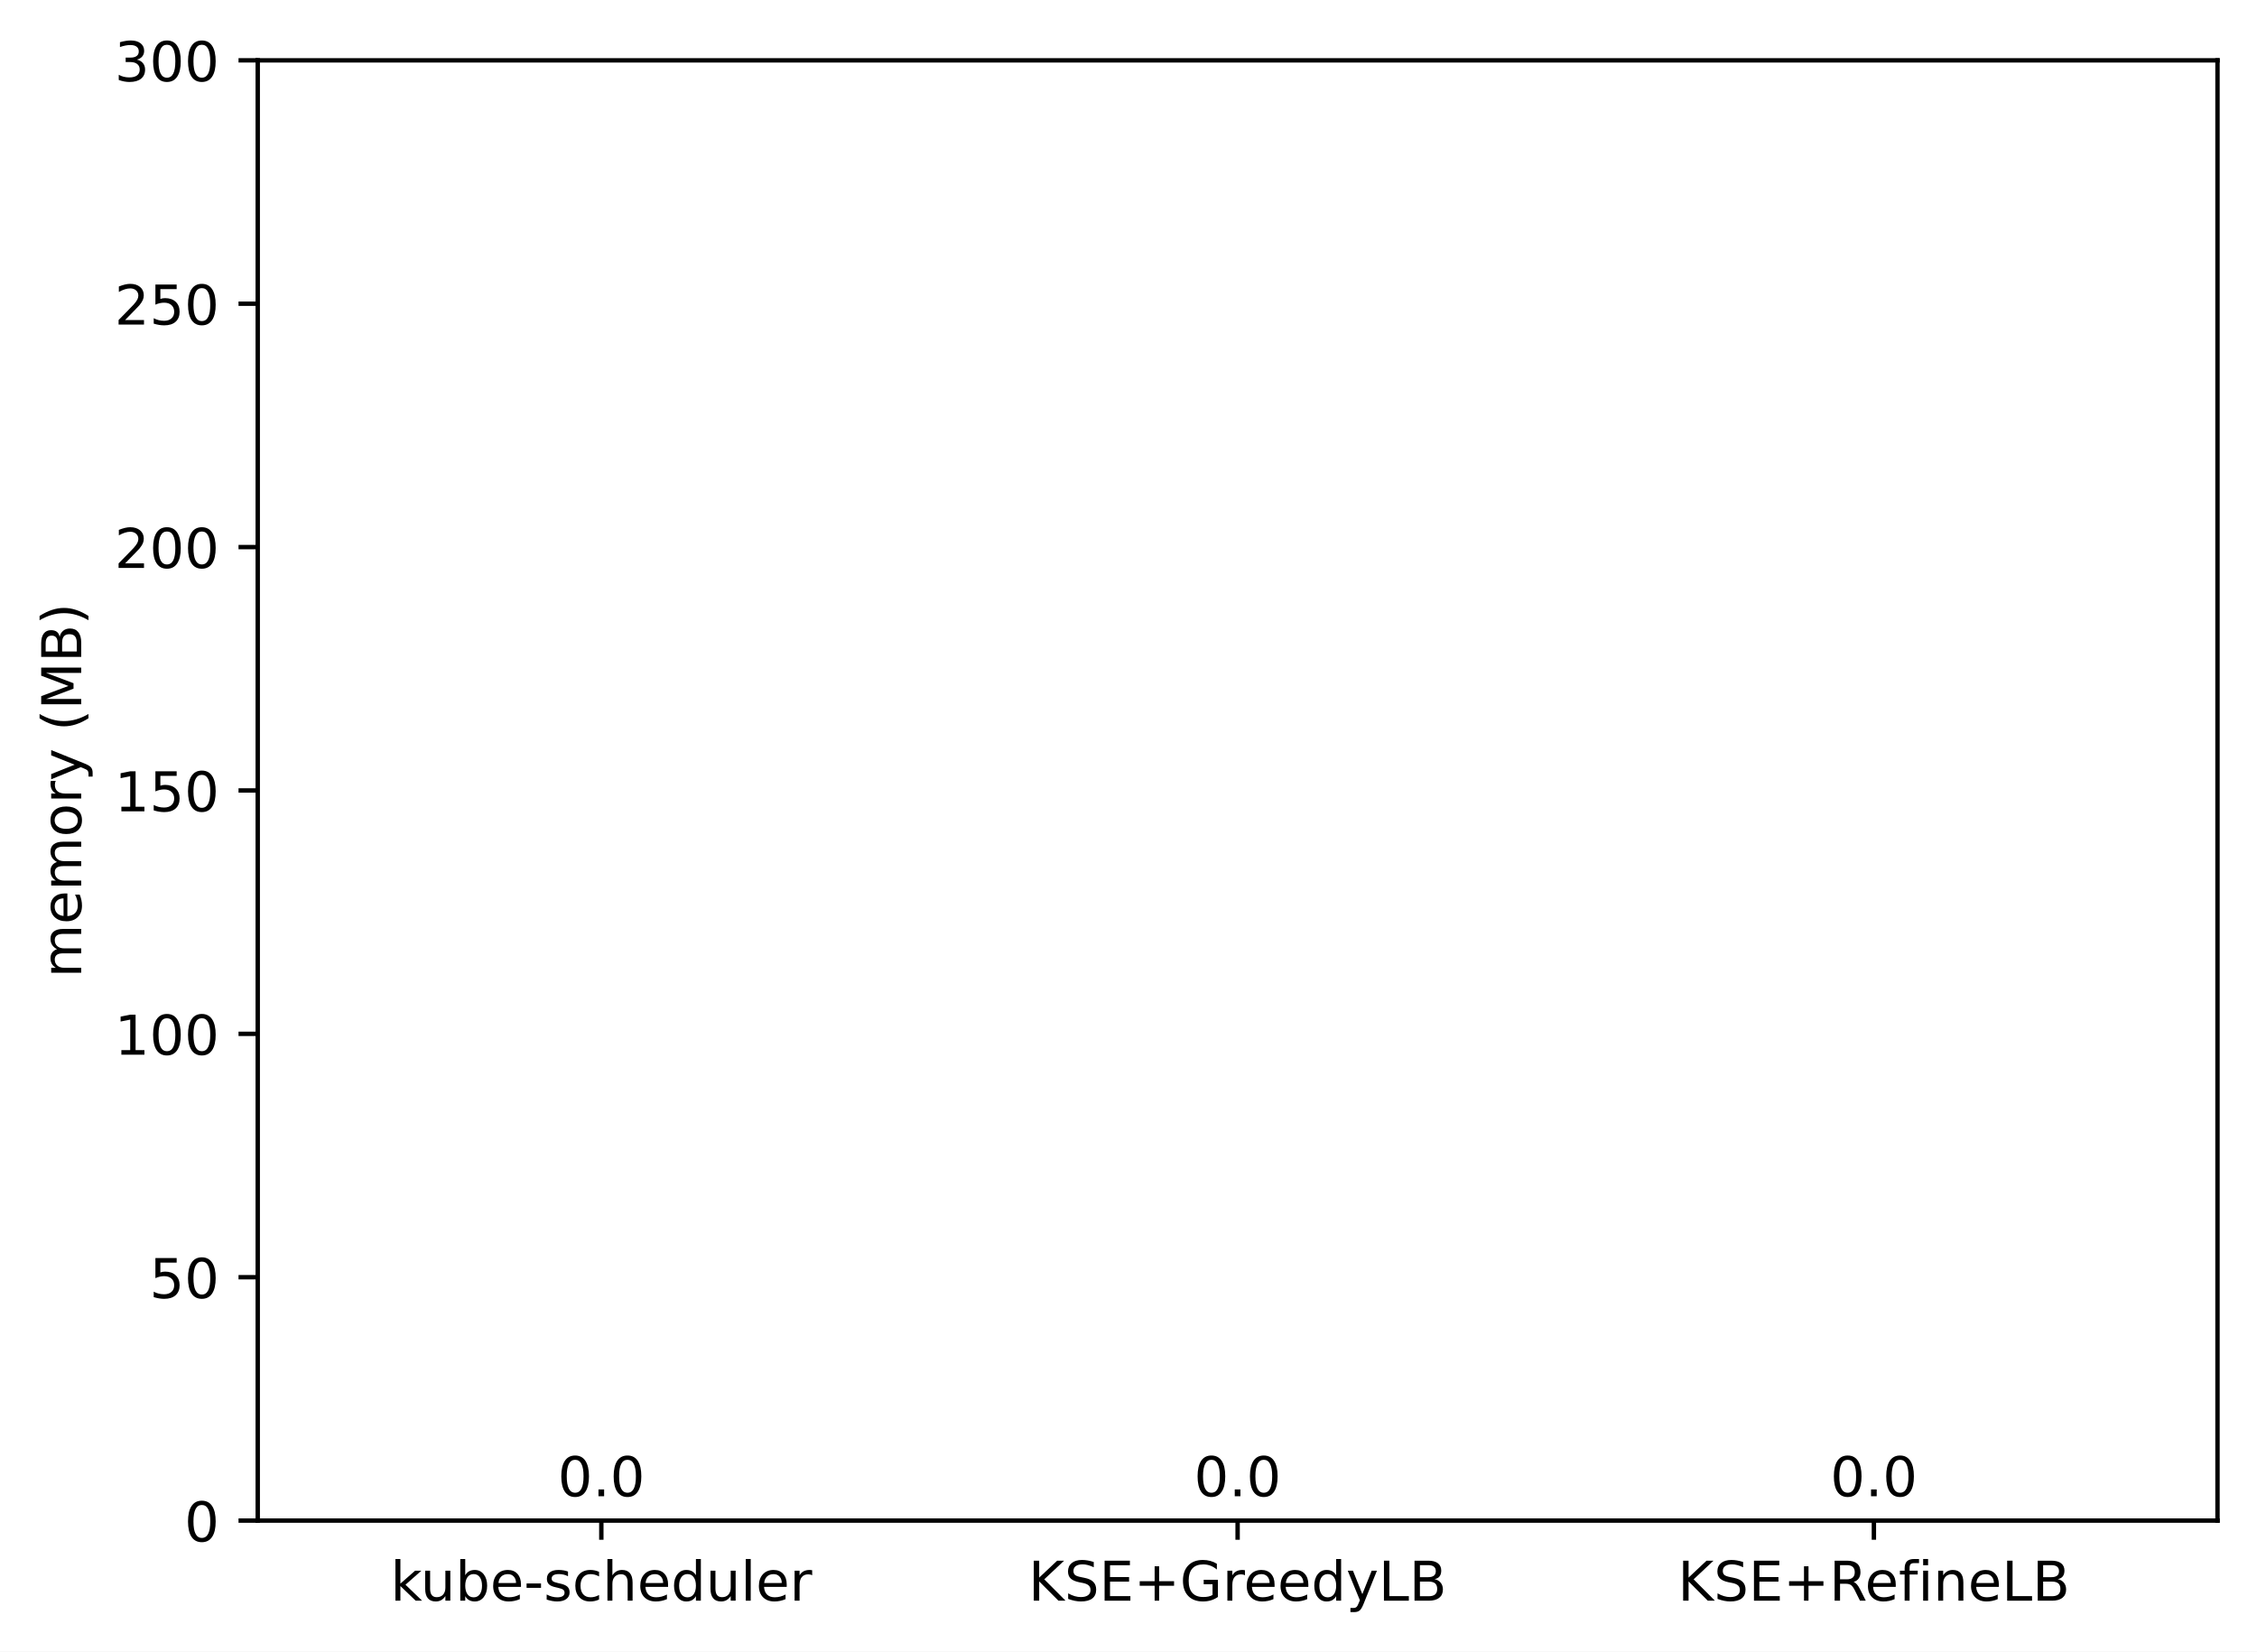
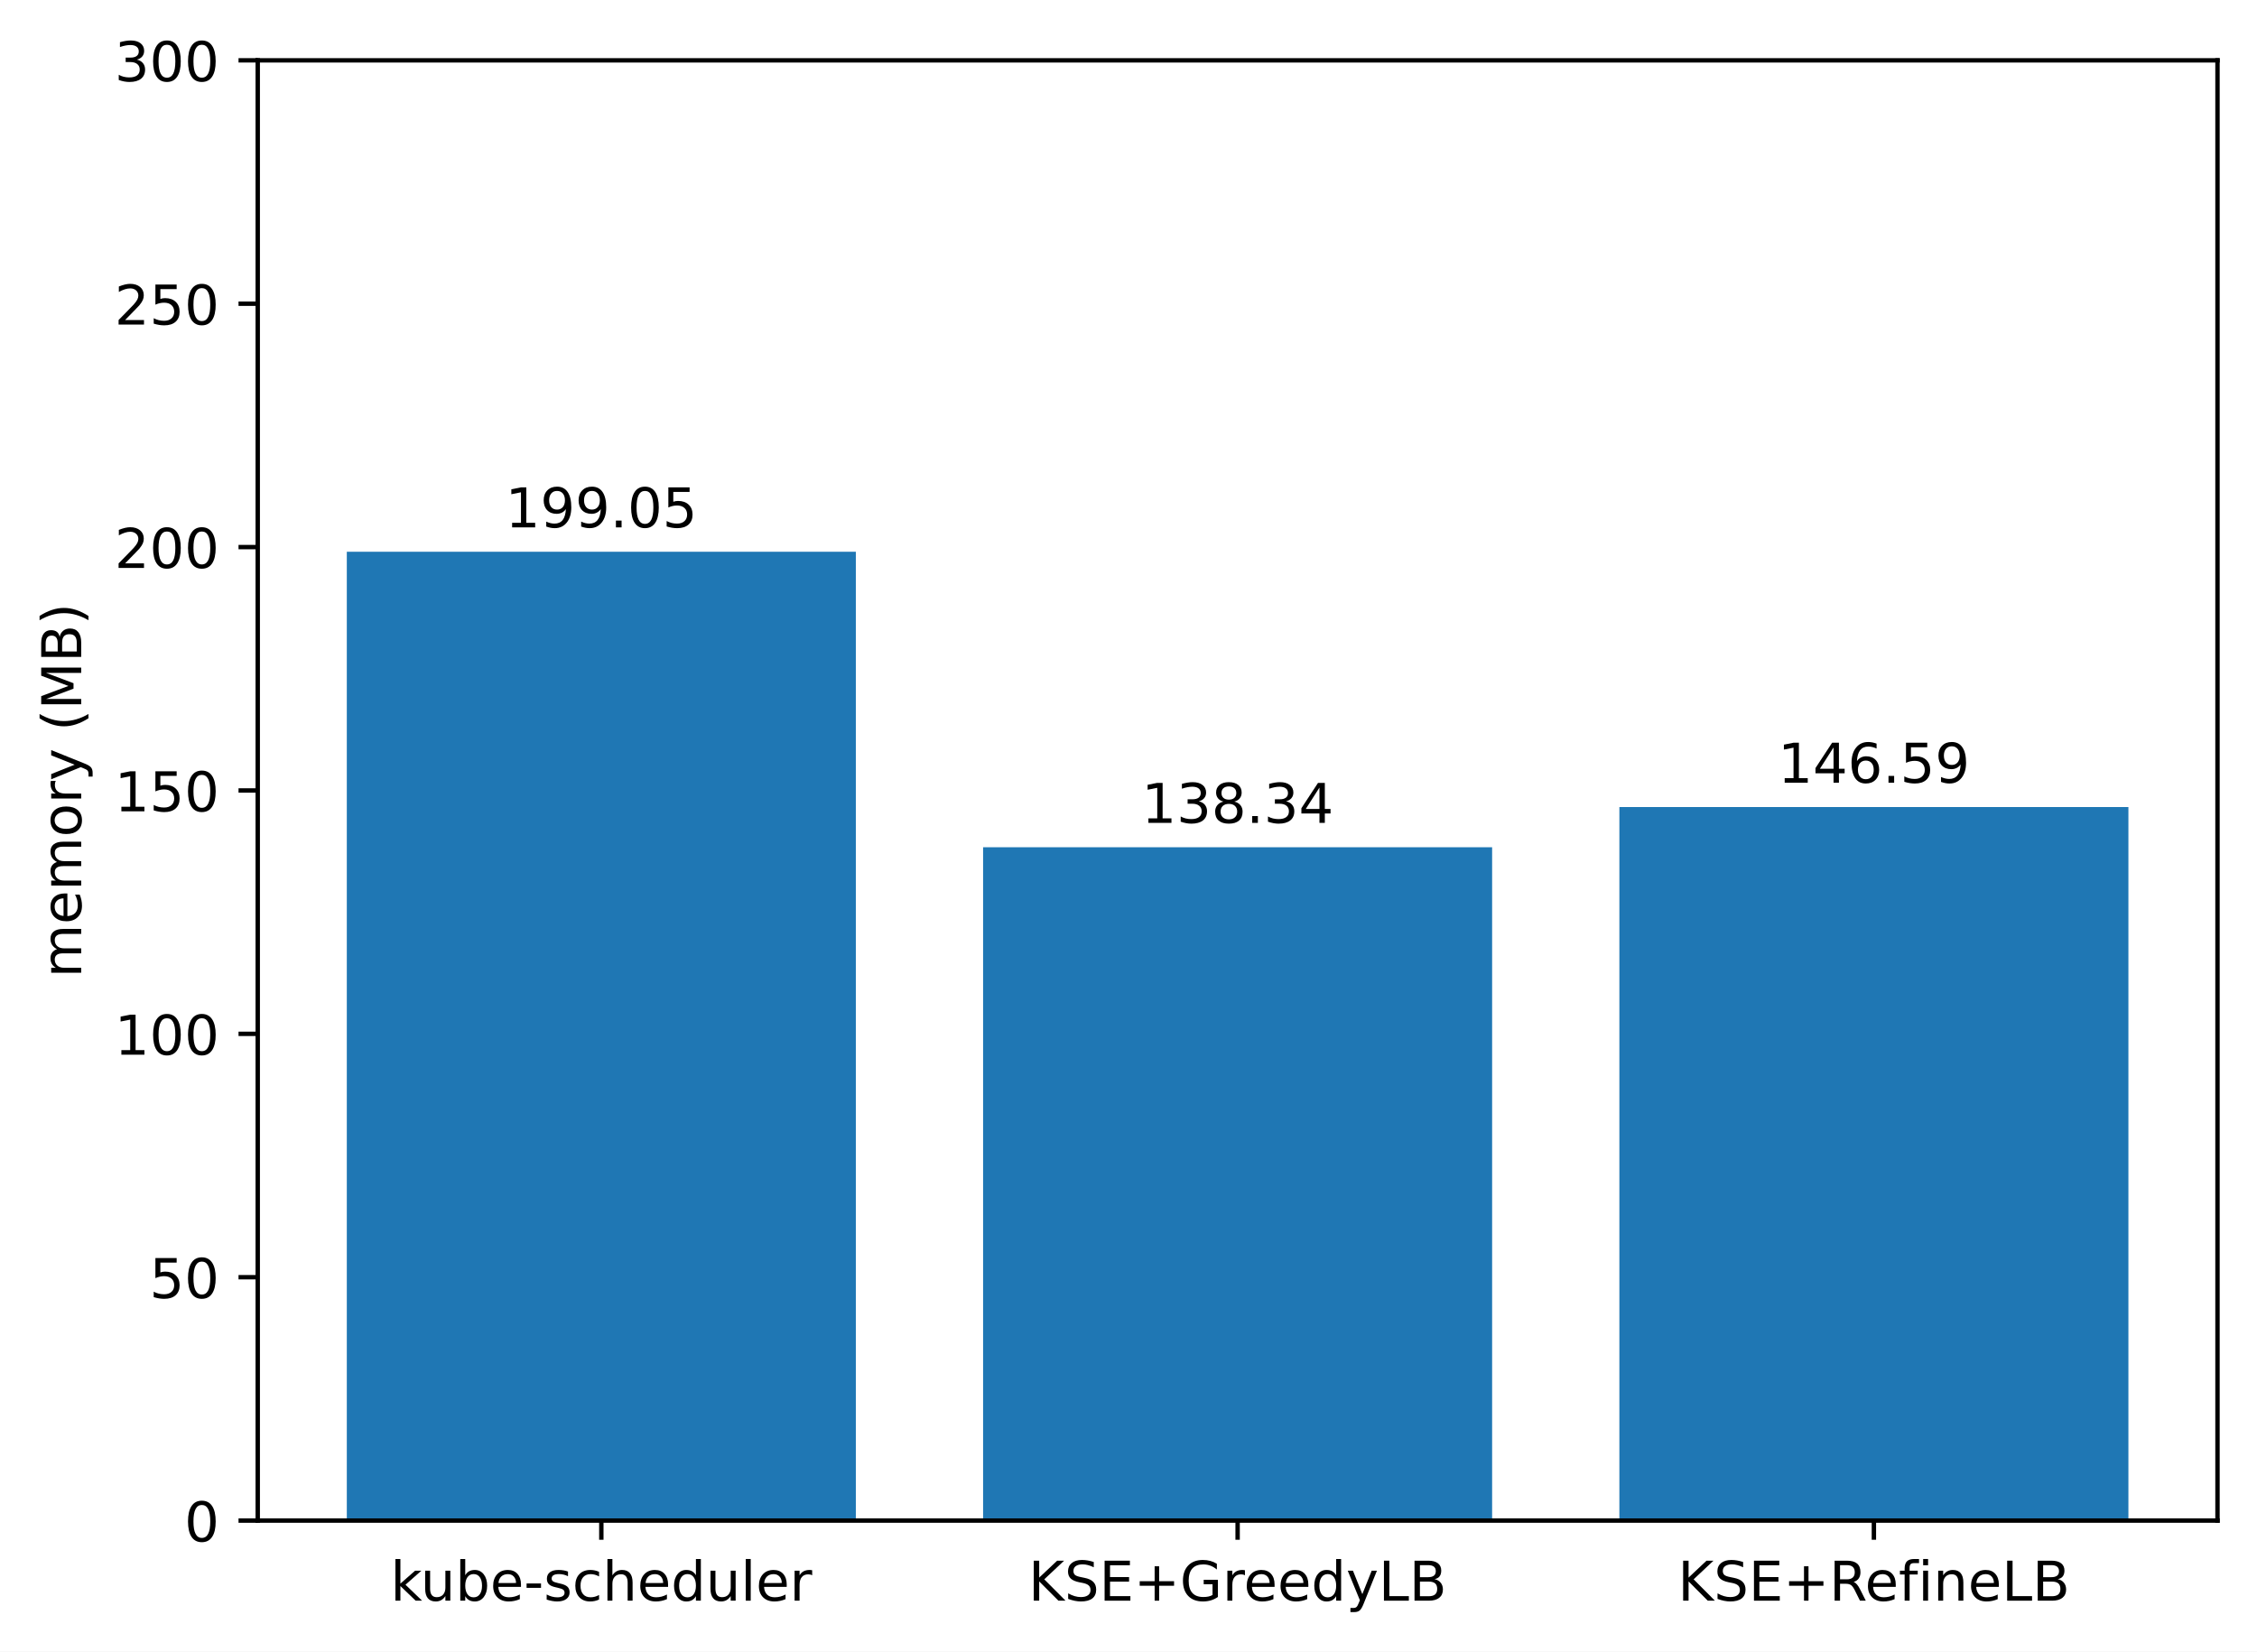
<svg xmlns="http://www.w3.org/2000/svg" xmlns:xlink="http://www.w3.org/1999/xlink" width="411.286pt" height="300.989pt" viewBox="0 0 411.286 300.989" version="1.1">
  <defs>
    <style type="text/css">*{stroke-linejoin: round; stroke-linecap: butt}</style>
  </defs>
  <g id="figure_1">
    <g id="patch_1">
      <path d="M 0 300.989  L 411.286 300.989  L 411.286 0  L 0 0  z " style="fill: #ffffff" />
    </g>
    <g id="axes_1">
      <g id="patch_2">
        <path d="M 46.966 277.111  L 404.086 277.111  L 404.086 10.999  L 46.966 10.999  z " style="fill: #ffffff" />
      </g>
      <g id="patch_3">
-         <path d="M 63.198 277.111  L 155.957 277.111  L 155.957 277.111  L 63.198 277.111  z " clip-path="url(#pcff7bf732d)" style="fill: #1f77b4" />
+         <path d="M 63.198 277.111  L 155.957 277.111  L 155.957 100.546  L 63.198 100.546  z " clip-path="url(#p11af9cc40e)" style="fill: #1f77b4" />
      </g>
      <g id="patch_4">
-         <path d="M 179.146 277.111  L 271.905 277.111  L 271.905 277.111  L 179.146 277.111  z " clip-path="url(#pcff7bf732d)" style="fill: #1f77b4" />
+         <path d="M 179.146 277.111  L 271.905 277.111  L 271.905 154.398  L 179.146 154.398  z " clip-path="url(#p11af9cc40e)" style="fill: #1f77b4" />
      </g>
      <g id="patch_5">
-         <path d="M 295.094 277.111  L 387.853 277.111  L 387.853 277.111  L 295.094 277.111  z " clip-path="url(#pcff7bf732d)" style="fill: #1f77b4" />
+         <path d="M 295.094 277.111  L 387.853 277.111  L 387.853 147.08  L 295.094 147.08  z " clip-path="url(#p11af9cc40e)" style="fill: #1f77b4" />
      </g>
      <g id="matplotlib.axis_1">
        <g id="xtick_1">
          <g id="line2d_1">
            <defs>
-               <path id="mc2e9e74ea5" d="M 0 0  L 0 3.5  " style="stroke: #000000; stroke-width: 0.8" />
+               <path id="mfebd8b4e1b" d="M 0 0  L 0 3.5  " style="stroke: #000000; stroke-width: 0.8" />
            </defs>
            <g>
-               <use xlink:href="#mc2e9e74ea5" x="109.578" y="277.111" style="stroke: #000000; stroke-width: 0.8" />
+               <use xlink:href="#mfebd8b4e1b" x="109.578" y="277.111" style="stroke: #000000; stroke-width: 0.8" />
            </g>
          </g>
          <g id="text_1">
            <g transform="translate(71.15179 291.7097)scale(0.1 -0.1)">
              <defs>
                <path id="DejaVuSans-6b" d="M 581 4863  L 1159 4863  L 1159 1991  L 2875 3500  L 3609 3500  L 1753 1863  L 3688 0  L 2938 0  L 1159 1709  L 1159 0  L 581 0  L 581 4863  z " transform="scale(0.015625)" />
                <path id="DejaVuSans-75" d="M 544 1381  L 544 3500  L 1119 3500  L 1119 1403  Q 1119 906 1312 657  Q 1506 409 1894 409  Q 2359 409 2629 706  Q 2900 1003 2900 1516  L 2900 3500  L 3475 3500  L 3475 0  L 2900 0  L 2900 538  Q 2691 219 2414 64  Q 2138 -91 1772 -91  Q 1169 -91 856 284  Q 544 659 544 1381  z M 1991 3584  L 1991 3584  z " transform="scale(0.015625)" />
                <path id="DejaVuSans-62" d="M 3116 1747  Q 3116 2381 2855 2742  Q 2594 3103 2138 3103  Q 1681 3103 1420 2742  Q 1159 2381 1159 1747  Q 1159 1113 1420 752  Q 1681 391 2138 391  Q 2594 391 2855 752  Q 3116 1113 3116 1747  z M 1159 2969  Q 1341 3281 1617 3432  Q 1894 3584 2278 3584  Q 2916 3584 3314 3078  Q 3713 2572 3713 1747  Q 3713 922 3314 415  Q 2916 -91 2278 -91  Q 1894 -91 1617 61  Q 1341 213 1159 525  L 1159 0  L 581 0  L 581 4863  L 1159 4863  L 1159 2969  z " transform="scale(0.015625)" />
                <path id="DejaVuSans-65" d="M 3597 1894  L 3597 1613  L 953 1613  Q 991 1019 1311 708  Q 1631 397 2203 397  Q 2534 397 2845 478  Q 3156 559 3463 722  L 3463 178  Q 3153 47 2828 -22  Q 2503 -91 2169 -91  Q 1331 -91 842 396  Q 353 884 353 1716  Q 353 2575 817 3079  Q 1281 3584 2069 3584  Q 2775 3584 3186 3129  Q 3597 2675 3597 1894  z M 3022 2063  Q 3016 2534 2758 2815  Q 2500 3097 2075 3097  Q 1594 3097 1305 2825  Q 1016 2553 972 2059  L 3022 2063  z " transform="scale(0.015625)" />
                <path id="DejaVuSans-2d" d="M 313 2009  L 1997 2009  L 1997 1497  L 313 1497  L 313 2009  z " transform="scale(0.015625)" />
                <path id="DejaVuSans-73" d="M 2834 3397  L 2834 2853  Q 2591 2978 2328 3040  Q 2066 3103 1784 3103  Q 1356 3103 1142 2972  Q 928 2841 928 2578  Q 928 2378 1081 2264  Q 1234 2150 1697 2047  L 1894 2003  Q 2506 1872 2764 1633  Q 3022 1394 3022 966  Q 3022 478 2636 193  Q 2250 -91 1575 -91  Q 1294 -91 989 -36  Q 684 19 347 128  L 347 722  Q 666 556 975 473  Q 1284 391 1588 391  Q 1994 391 2212 530  Q 2431 669 2431 922  Q 2431 1156 2273 1281  Q 2116 1406 1581 1522  L 1381 1569  Q 847 1681 609 1914  Q 372 2147 372 2553  Q 372 3047 722 3315  Q 1072 3584 1716 3584  Q 2034 3584 2315 3537  Q 2597 3491 2834 3397  z " transform="scale(0.015625)" />
                <path id="DejaVuSans-63" d="M 3122 3366  L 3122 2828  Q 2878 2963 2633 3030  Q 2388 3097 2138 3097  Q 1578 3097 1268 2742  Q 959 2388 959 1747  Q 959 1106 1268 751  Q 1578 397 2138 397  Q 2388 397 2633 464  Q 2878 531 3122 666  L 3122 134  Q 2881 22 2623 -34  Q 2366 -91 2075 -91  Q 1284 -91 818 406  Q 353 903 353 1747  Q 353 2603 823 3093  Q 1294 3584 2113 3584  Q 2378 3584 2631 3529  Q 2884 3475 3122 3366  z " transform="scale(0.015625)" />
                <path id="DejaVuSans-68" d="M 3513 2113  L 3513 0  L 2938 0  L 2938 2094  Q 2938 2591 2744 2837  Q 2550 3084 2163 3084  Q 1697 3084 1428 2787  Q 1159 2491 1159 1978  L 1159 0  L 581 0  L 581 4863  L 1159 4863  L 1159 2956  Q 1366 3272 1645 3428  Q 1925 3584 2291 3584  Q 2894 3584 3203 3211  Q 3513 2838 3513 2113  z " transform="scale(0.015625)" />
                <path id="DejaVuSans-64" d="M 2906 2969  L 2906 4863  L 3481 4863  L 3481 0  L 2906 0  L 2906 525  Q 2725 213 2448 61  Q 2172 -91 1784 -91  Q 1150 -91 751 415  Q 353 922 353 1747  Q 353 2572 751 3078  Q 1150 3584 1784 3584  Q 2172 3584 2448 3432  Q 2725 3281 2906 2969  z M 947 1747  Q 947 1113 1208 752  Q 1469 391 1925 391  Q 2381 391 2643 752  Q 2906 1113 2906 1747  Q 2906 2381 2643 2742  Q 2381 3103 1925 3103  Q 1469 3103 1208 2742  Q 947 2381 947 1747  z " transform="scale(0.015625)" />
                <path id="DejaVuSans-6c" d="M 603 4863  L 1178 4863  L 1178 0  L 603 0  L 603 4863  z " transform="scale(0.015625)" />
                <path id="DejaVuSans-72" d="M 2631 2963  Q 2534 3019 2420 3045  Q 2306 3072 2169 3072  Q 1681 3072 1420 2755  Q 1159 2438 1159 1844  L 1159 0  L 581 0  L 581 3500  L 1159 3500  L 1159 2956  Q 1341 3275 1631 3429  Q 1922 3584 2338 3584  Q 2397 3584 2469 3576  Q 2541 3569 2628 3553  L 2631 2963  z " transform="scale(0.015625)" />
              </defs>
              <use xlink:href="#DejaVuSans-6b" />
              <use xlink:href="#DejaVuSans-75" x="54.785" />
              <use xlink:href="#DejaVuSans-62" x="118.164" />
              <use xlink:href="#DejaVuSans-65" x="181.641" />
              <use xlink:href="#DejaVuSans-2d" x="243.164" />
              <use xlink:href="#DejaVuSans-73" x="279.248" />
              <use xlink:href="#DejaVuSans-63" x="331.348" />
              <use xlink:href="#DejaVuSans-68" x="386.328" />
              <use xlink:href="#DejaVuSans-65" x="449.707" />
              <use xlink:href="#DejaVuSans-64" x="511.23" />
              <use xlink:href="#DejaVuSans-75" x="574.707" />
              <use xlink:href="#DejaVuSans-6c" x="638.086" />
              <use xlink:href="#DejaVuSans-65" x="665.869" />
              <use xlink:href="#DejaVuSans-72" x="727.393" />
            </g>
          </g>
        </g>
        <g id="xtick_2">
          <g id="line2d_2">
            <g>
-               <use xlink:href="#mc2e9e74ea5" x="225.526" y="277.111" style="stroke: #000000; stroke-width: 0.8" />
+               <use xlink:href="#mfebd8b4e1b" x="225.526" y="277.111" style="stroke: #000000; stroke-width: 0.8" />
            </g>
          </g>
          <g id="text_2">
            <g transform="translate(187.403 291.7097)scale(0.1 -0.1)">
              <defs>
                <path id="DejaVuSans-4b" d="M 628 4666  L 1259 4666  L 1259 2694  L 3353 4666  L 4166 4666  L 1850 2491  L 4331 0  L 3500 0  L 1259 2247  L 1259 0  L 628 0  L 628 4666  z " transform="scale(0.015625)" />
                <path id="DejaVuSans-53" d="M 3425 4513  L 3425 3897  Q 3066 4069 2747 4153  Q 2428 4238 2131 4238  Q 1616 4238 1336 4038  Q 1056 3838 1056 3469  Q 1056 3159 1242 3001  Q 1428 2844 1947 2747  L 2328 2669  Q 3034 2534 3370 2195  Q 3706 1856 3706 1288  Q 3706 609 3251 259  Q 2797 -91 1919 -91  Q 1588 -91 1214 -16  Q 841 59 441 206  L 441 856  Q 825 641 1194 531  Q 1563 422 1919 422  Q 2459 422 2753 634  Q 3047 847 3047 1241  Q 3047 1584 2836 1778  Q 2625 1972 2144 2069  L 1759 2144  Q 1053 2284 737 2584  Q 422 2884 422 3419  Q 422 4038 858 4394  Q 1294 4750 2059 4750  Q 2388 4750 2728 4690  Q 3069 4631 3425 4513  z " transform="scale(0.015625)" />
                <path id="DejaVuSans-45" d="M 628 4666  L 3578 4666  L 3578 4134  L 1259 4134  L 1259 2753  L 3481 2753  L 3481 2222  L 1259 2222  L 1259 531  L 3634 531  L 3634 0  L 628 0  L 628 4666  z " transform="scale(0.015625)" />
                <path id="DejaVuSans-2b" d="M 2944 4013  L 2944 2272  L 4684 2272  L 4684 1741  L 2944 1741  L 2944 0  L 2419 0  L 2419 1741  L 678 1741  L 678 2272  L 2419 2272  L 2419 4013  L 2944 4013  z " transform="scale(0.015625)" />
                <path id="DejaVuSans-47" d="M 3809 666  L 3809 1919  L 2778 1919  L 2778 2438  L 4434 2438  L 4434 434  Q 4069 175 3628 42  Q 3188 -91 2688 -91  Q 1594 -91 976 548  Q 359 1188 359 2328  Q 359 3472 976 4111  Q 1594 4750 2688 4750  Q 3144 4750 3555 4637  Q 3966 4525 4313 4306  L 4313 3634  Q 3963 3931 3569 4081  Q 3175 4231 2741 4231  Q 1884 4231 1454 3753  Q 1025 3275 1025 2328  Q 1025 1384 1454 906  Q 1884 428 2741 428  Q 3075 428 3337 486  Q 3600 544 3809 666  z " transform="scale(0.015625)" />
                <path id="DejaVuSans-79" d="M 2059 -325  Q 1816 -950 1584 -1140  Q 1353 -1331 966 -1331  L 506 -1331  L 506 -850  L 844 -850  Q 1081 -850 1212 -737  Q 1344 -625 1503 -206  L 1606 56  L 191 3500  L 800 3500  L 1894 763  L 2988 3500  L 3597 3500  L 2059 -325  z " transform="scale(0.015625)" />
                <path id="DejaVuSans-4c" d="M 628 4666  L 1259 4666  L 1259 531  L 3531 531  L 3531 0  L 628 0  L 628 4666  z " transform="scale(0.015625)" />
                <path id="DejaVuSans-42" d="M 1259 2228  L 1259 519  L 2272 519  Q 2781 519 3026 730  Q 3272 941 3272 1375  Q 3272 1813 3026 2020  Q 2781 2228 2272 2228  L 1259 2228  z M 1259 4147  L 1259 2741  L 2194 2741  Q 2656 2741 2882 2914  Q 3109 3088 3109 3444  Q 3109 3797 2882 3972  Q 2656 4147 2194 4147  L 1259 4147  z M 628 4666  L 2241 4666  Q 2963 4666 3353 4366  Q 3744 4066 3744 3513  Q 3744 3084 3544 2831  Q 3344 2578 2956 2516  Q 3422 2416 3680 2098  Q 3938 1781 3938 1306  Q 3938 681 3513 340  Q 3088 0 2303 0  L 628 0  L 628 4666  z " transform="scale(0.015625)" />
              </defs>
              <use xlink:href="#DejaVuSans-4b" />
              <use xlink:href="#DejaVuSans-53" x="65.576" />
              <use xlink:href="#DejaVuSans-45" x="129.053" />
              <use xlink:href="#DejaVuSans-2b" x="192.236" />
              <use xlink:href="#DejaVuSans-47" x="276.025" />
              <use xlink:href="#DejaVuSans-72" x="353.516" />
              <use xlink:href="#DejaVuSans-65" x="392.379" />
              <use xlink:href="#DejaVuSans-65" x="453.902" />
              <use xlink:href="#DejaVuSans-64" x="515.426" />
              <use xlink:href="#DejaVuSans-79" x="578.902" />
              <use xlink:href="#DejaVuSans-4c" x="638.082" />
              <use xlink:href="#DejaVuSans-42" x="693.795" />
            </g>
          </g>
        </g>
        <g id="xtick_3">
          <g id="line2d_3">
            <g>
-               <use xlink:href="#mc2e9e74ea5" x="341.474" y="277.111" style="stroke: #000000; stroke-width: 0.8" />
+               <use xlink:href="#mfebd8b4e1b" x="341.474" y="277.111" style="stroke: #000000; stroke-width: 0.8" />
            </g>
          </g>
          <g id="text_3">
            <g transform="translate(305.7346 291.7097)scale(0.1 -0.1)">
              <defs>
                <path id="DejaVuSans-52" d="M 2841 2188  Q 3044 2119 3236 1894  Q 3428 1669 3622 1275  L 4263 0  L 3584 0  L 2988 1197  Q 2756 1666 2539 1819  Q 2322 1972 1947 1972  L 1259 1972  L 1259 0  L 628 0  L 628 4666  L 2053 4666  Q 2853 4666 3247 4331  Q 3641 3997 3641 3322  Q 3641 2881 3436 2590  Q 3231 2300 2841 2188  z M 1259 4147  L 1259 2491  L 2053 2491  Q 2509 2491 2742 2702  Q 2975 2913 2975 3322  Q 2975 3731 2742 3939  Q 2509 4147 2053 4147  L 1259 4147  z " transform="scale(0.015625)" />
                <path id="DejaVuSans-66" d="M 2375 4863  L 2375 4384  L 1825 4384  Q 1516 4384 1395 4259  Q 1275 4134 1275 3809  L 1275 3500  L 2222 3500  L 2222 3053  L 1275 3053  L 1275 0  L 697 0  L 697 3053  L 147 3053  L 147 3500  L 697 3500  L 697 3744  Q 697 4328 969 4595  Q 1241 4863 1831 4863  L 2375 4863  z " transform="scale(0.015625)" />
                <path id="DejaVuSans-69" d="M 603 3500  L 1178 3500  L 1178 0  L 603 0  L 603 3500  z M 603 4863  L 1178 4863  L 1178 4134  L 603 4134  L 603 4863  z " transform="scale(0.015625)" />
                <path id="DejaVuSans-6e" d="M 3513 2113  L 3513 0  L 2938 0  L 2938 2094  Q 2938 2591 2744 2837  Q 2550 3084 2163 3084  Q 1697 3084 1428 2787  Q 1159 2491 1159 1978  L 1159 0  L 581 0  L 581 3500  L 1159 3500  L 1159 2956  Q 1366 3272 1645 3428  Q 1925 3584 2291 3584  Q 2894 3584 3203 3211  Q 3513 2838 3513 2113  z " transform="scale(0.015625)" />
              </defs>
              <use xlink:href="#DejaVuSans-4b" />
              <use xlink:href="#DejaVuSans-53" x="65.576" />
              <use xlink:href="#DejaVuSans-45" x="129.053" />
              <use xlink:href="#DejaVuSans-2b" x="192.236" />
              <use xlink:href="#DejaVuSans-52" x="276.025" />
              <use xlink:href="#DejaVuSans-65" x="341.008" />
              <use xlink:href="#DejaVuSans-66" x="402.531" />
              <use xlink:href="#DejaVuSans-69" x="437.736" />
              <use xlink:href="#DejaVuSans-6e" x="465.52" />
              <use xlink:href="#DejaVuSans-65" x="528.898" />
              <use xlink:href="#DejaVuSans-4c" x="590.422" />
              <use xlink:href="#DejaVuSans-42" x="646.135" />
            </g>
          </g>
        </g>
      </g>
      <g id="matplotlib.axis_2">
        <g id="ytick_1">
          <g id="line2d_4">
            <defs>
-               <path id="mf689d2ffcc" d="M 0 0  L -3.5 0  " style="stroke: #000000; stroke-width: 0.8" />
+               <path id="mbbfbf99868" d="M 0 0  L -3.5 0  " style="stroke: #000000; stroke-width: 0.8" />
            </defs>
            <g>
-               <use xlink:href="#mf689d2ffcc" x="46.966" y="277.111" style="stroke: #000000; stroke-width: 0.8" />
+               <use xlink:href="#mbbfbf99868" x="46.966" y="277.111" style="stroke: #000000; stroke-width: 0.8" />
            </g>
          </g>
          <g id="text_4">
            <g transform="translate(33.60312 280.9104)scale(0.1 -0.1)">
              <defs>
                <path id="DejaVuSans-30" d="M 2034 4250  Q 1547 4250 1301 3770  Q 1056 3291 1056 2328  Q 1056 1369 1301 889  Q 1547 409 2034 409  Q 2525 409 2770 889  Q 3016 1369 3016 2328  Q 3016 3291 2770 3770  Q 2525 4250 2034 4250  z M 2034 4750  Q 2819 4750 3233 4129  Q 3647 3509 3647 2328  Q 3647 1150 3233 529  Q 2819 -91 2034 -91  Q 1250 -91 836 529  Q 422 1150 422 2328  Q 422 3509 836 4129  Q 1250 4750 2034 4750  z " transform="scale(0.015625)" />
              </defs>
              <use xlink:href="#DejaVuSans-30" />
            </g>
          </g>
        </g>
        <g id="ytick_2">
          <g id="line2d_5">
            <g>
-               <use xlink:href="#mf689d2ffcc" x="46.966" y="232.759" style="stroke: #000000; stroke-width: 0.8" />
+               <use xlink:href="#mbbfbf99868" x="46.966" y="232.759" style="stroke: #000000; stroke-width: 0.8" />
            </g>
          </g>
          <g id="text_5">
            <g transform="translate(27.24063 236.5584)scale(0.1 -0.1)">
              <defs>
                <path id="DejaVuSans-35" d="M 691 4666  L 3169 4666  L 3169 4134  L 1269 4134  L 1269 2991  Q 1406 3038 1543 3061  Q 1681 3084 1819 3084  Q 2600 3084 3056 2656  Q 3513 2228 3513 1497  Q 3513 744 3044 326  Q 2575 -91 1722 -91  Q 1428 -91 1123 -41  Q 819 9 494 109  L 494 744  Q 775 591 1075 516  Q 1375 441 1709 441  Q 2250 441 2565 725  Q 2881 1009 2881 1497  Q 2881 1984 2565 2268  Q 2250 2553 1709 2553  Q 1456 2553 1204 2497  Q 953 2441 691 2322  L 691 4666  z " transform="scale(0.015625)" />
              </defs>
              <use xlink:href="#DejaVuSans-35" />
              <use xlink:href="#DejaVuSans-30" x="63.623" />
            </g>
          </g>
        </g>
        <g id="ytick_3">
          <g id="line2d_6">
            <g>
-               <use xlink:href="#mf689d2ffcc" x="46.966" y="188.407" style="stroke: #000000; stroke-width: 0.8" />
+               <use xlink:href="#mbbfbf99868" x="46.966" y="188.407" style="stroke: #000000; stroke-width: 0.8" />
            </g>
          </g>
          <g id="text_6">
            <g transform="translate(20.87813 192.2064)scale(0.1 -0.1)">
              <defs>
                <path id="DejaVuSans-31" d="M 794 531  L 1825 531  L 1825 4091  L 703 3866  L 703 4441  L 1819 4666  L 2450 4666  L 2450 531  L 3481 531  L 3481 0  L 794 0  L 794 531  z " transform="scale(0.015625)" />
              </defs>
              <use xlink:href="#DejaVuSans-31" />
              <use xlink:href="#DejaVuSans-30" x="63.623" />
              <use xlink:href="#DejaVuSans-30" x="127.246" />
            </g>
          </g>
        </g>
        <g id="ytick_4">
          <g id="line2d_7">
            <g>
-               <use xlink:href="#mf689d2ffcc" x="46.966" y="144.055" style="stroke: #000000; stroke-width: 0.8" />
+               <use xlink:href="#mbbfbf99868" x="46.966" y="144.055" style="stroke: #000000; stroke-width: 0.8" />
            </g>
          </g>
          <g id="text_7">
            <g transform="translate(20.87813 147.8544)scale(0.1 -0.1)">
              <use xlink:href="#DejaVuSans-31" />
              <use xlink:href="#DejaVuSans-35" x="63.623" />
              <use xlink:href="#DejaVuSans-30" x="127.246" />
            </g>
          </g>
        </g>
        <g id="ytick_5">
          <g id="line2d_8">
            <g>
-               <use xlink:href="#mf689d2ffcc" x="46.966" y="99.703" style="stroke: #000000; stroke-width: 0.8" />
+               <use xlink:href="#mbbfbf99868" x="46.966" y="99.703" style="stroke: #000000; stroke-width: 0.8" />
            </g>
          </g>
          <g id="text_8">
            <g transform="translate(20.87813 103.5024)scale(0.1 -0.1)">
              <defs>
                <path id="DejaVuSans-32" d="M 1228 531  L 3431 531  L 3431 0  L 469 0  L 469 531  Q 828 903 1448 1529  Q 2069 2156 2228 2338  Q 2531 2678 2651 2914  Q 2772 3150 2772 3378  Q 2772 3750 2511 3984  Q 2250 4219 1831 4219  Q 1534 4219 1204 4116  Q 875 4013 500 3803  L 500 4441  Q 881 4594 1212 4672  Q 1544 4750 1819 4750  Q 2544 4750 2975 4387  Q 3406 4025 3406 3419  Q 3406 3131 3298 2873  Q 3191 2616 2906 2266  Q 2828 2175 2409 1742  Q 1991 1309 1228 531  z " transform="scale(0.015625)" />
              </defs>
              <use xlink:href="#DejaVuSans-32" />
              <use xlink:href="#DejaVuSans-30" x="63.623" />
              <use xlink:href="#DejaVuSans-30" x="127.246" />
            </g>
          </g>
        </g>
        <g id="ytick_6">
          <g id="line2d_9">
            <g>
-               <use xlink:href="#mf689d2ffcc" x="46.966" y="55.351" style="stroke: #000000; stroke-width: 0.8" />
+               <use xlink:href="#mbbfbf99868" x="46.966" y="55.351" style="stroke: #000000; stroke-width: 0.8" />
            </g>
          </g>
          <g id="text_9">
            <g transform="translate(20.87813 59.15044)scale(0.1 -0.1)">
              <use xlink:href="#DejaVuSans-32" />
              <use xlink:href="#DejaVuSans-35" x="63.623" />
              <use xlink:href="#DejaVuSans-30" x="127.246" />
            </g>
          </g>
        </g>
        <g id="ytick_7">
          <g id="line2d_10">
            <g>
-               <use xlink:href="#mf689d2ffcc" x="46.966" y="10.999" style="stroke: #000000; stroke-width: 0.8" />
+               <use xlink:href="#mbbfbf99868" x="46.966" y="10.999" style="stroke: #000000; stroke-width: 0.8" />
            </g>
          </g>
          <g id="text_10">
            <g transform="translate(20.87813 14.79844)scale(0.1 -0.1)">
              <defs>
                <path id="DejaVuSans-33" d="M 2597 2516  Q 3050 2419 3304 2112  Q 3559 1806 3559 1356  Q 3559 666 3084 287  Q 2609 -91 1734 -91  Q 1441 -91 1130 -33  Q 819 25 488 141  L 488 750  Q 750 597 1062 519  Q 1375 441 1716 441  Q 2309 441 2620 675  Q 2931 909 2931 1356  Q 2931 1769 2642 2001  Q 2353 2234 1838 2234  L 1294 2234  L 1294 2753  L 1863 2753  Q 2328 2753 2575 2939  Q 2822 3125 2822 3475  Q 2822 3834 2567 4026  Q 2313 4219 1838 4219  Q 1578 4219 1281 4162  Q 984 4106 628 3988  L 628 4550  Q 988 4650 1302 4700  Q 1616 4750 1894 4750  Q 2613 4750 3031 4423  Q 3450 4097 3450 3541  Q 3450 3153 3228 2886  Q 3006 2619 2597 2516  z " transform="scale(0.015625)" />
              </defs>
              <use xlink:href="#DejaVuSans-33" />
              <use xlink:href="#DejaVuSans-30" x="63.623" />
              <use xlink:href="#DejaVuSans-30" x="127.246" />
            </g>
          </g>
        </g>
        <g id="text_11">
          <g transform="translate(14.79844 178.1818)rotate(-90)scale(0.1 -0.1)">
            <defs>
              <path id="DejaVuSans-6d" d="M 3328 2828  Q 3544 3216 3844 3400  Q 4144 3584 4550 3584  Q 5097 3584 5394 3201  Q 5691 2819 5691 2113  L 5691 0  L 5113 0  L 5113 2094  Q 5113 2597 4934 2840  Q 4756 3084 4391 3084  Q 3944 3084 3684 2787  Q 3425 2491 3425 1978  L 3425 0  L 2847 0  L 2847 2094  Q 2847 2600 2669 2842  Q 2491 3084 2119 3084  Q 1678 3084 1418 2786  Q 1159 2488 1159 1978  L 1159 0  L 581 0  L 581 3500  L 1159 3500  L 1159 2956  Q 1356 3278 1631 3431  Q 1906 3584 2284 3584  Q 2666 3584 2933 3390  Q 3200 3197 3328 2828  z " transform="scale(0.015625)" />
              <path id="DejaVuSans-6f" d="M 1959 3097  Q 1497 3097 1228 2736  Q 959 2375 959 1747  Q 959 1119 1226 758  Q 1494 397 1959 397  Q 2419 397 2687 759  Q 2956 1122 2956 1747  Q 2956 2369 2687 2733  Q 2419 3097 1959 3097  z M 1959 3584  Q 2709 3584 3137 3096  Q 3566 2609 3566 1747  Q 3566 888 3137 398  Q 2709 -91 1959 -91  Q 1206 -91 779 398  Q 353 888 353 1747  Q 353 2609 779 3096  Q 1206 3584 1959 3584  z " transform="scale(0.015625)" />
              <path id="DejaVuSans-20" transform="scale(0.015625)" />
              <path id="DejaVuSans-28" d="M 1984 4856  Q 1566 4138 1362 3434  Q 1159 2731 1159 2009  Q 1159 1288 1364 580  Q 1569 -128 1984 -844  L 1484 -844  Q 1016 -109 783 600  Q 550 1309 550 2009  Q 550 2706 781 3412  Q 1013 4119 1484 4856  L 1984 4856  z " transform="scale(0.015625)" />
              <path id="DejaVuSans-4d" d="M 628 4666  L 1569 4666  L 2759 1491  L 3956 4666  L 4897 4666  L 4897 0  L 4281 0  L 4281 4097  L 3078 897  L 2444 897  L 1241 4097  L 1241 0  L 628 0  L 628 4666  z " transform="scale(0.015625)" />
              <path id="DejaVuSans-29" d="M 513 4856  L 1013 4856  Q 1481 4119 1714 3412  Q 1947 2706 1947 2009  Q 1947 1309 1714 600  Q 1481 -109 1013 -844  L 513 -844  Q 928 -128 1133 580  Q 1338 1288 1338 2009  Q 1338 2731 1133 3434  Q 928 4138 513 4856  z " transform="scale(0.015625)" />
            </defs>
            <use xlink:href="#DejaVuSans-6d" />
            <use xlink:href="#DejaVuSans-65" x="97.412" />
            <use xlink:href="#DejaVuSans-6d" x="158.936" />
            <use xlink:href="#DejaVuSans-6f" x="256.348" />
            <use xlink:href="#DejaVuSans-72" x="317.529" />
            <use xlink:href="#DejaVuSans-79" x="358.643" />
            <use xlink:href="#DejaVuSans-20" x="417.822" />
            <use xlink:href="#DejaVuSans-28" x="449.609" />
            <use xlink:href="#DejaVuSans-4d" x="488.623" />
            <use xlink:href="#DejaVuSans-42" x="574.902" />
            <use xlink:href="#DejaVuSans-29" x="643.506" />
          </g>
        </g>
      </g>
      <g id="patch_6">
        <path d="M 46.966 277.111  L 46.966 10.999  " style="fill: none; stroke: #000000; stroke-width: 0.8; stroke-linejoin: miter; stroke-linecap: square" />
      </g>
      <g id="patch_7">
        <path d="M 404.086 277.111  L 404.086 10.999  " style="fill: none; stroke: #000000; stroke-width: 0.8; stroke-linejoin: miter; stroke-linecap: square" />
      </g>
      <g id="patch_8">
        <path d="M 46.966 277.111  L 404.086 277.111  " style="fill: none; stroke: #000000; stroke-width: 0.8; stroke-linejoin: miter; stroke-linecap: square" />
      </g>
      <g id="patch_9">
        <path d="M 46.966 10.999  L 404.086 10.999  " style="fill: none; stroke: #000000; stroke-width: 0.8; stroke-linejoin: miter; stroke-linecap: square" />
      </g>
      <g id="text_12">
-         <g transform="translate(101.626 272.676)scale(0.1 -0.1)">
+         <g transform="translate(92.08226 96.11071)scale(0.1 -0.1)">
          <defs>
+             <path id="DejaVuSans-39" d="M 703 97  L 703 672  Q 941 559 1184 500  Q 1428 441 1663 441  Q 2288 441 2617 861  Q 2947 1281 2994 2138  Q 2813 1869 2534 1725  Q 2256 1581 1919 1581  Q 1219 1581 811 2004  Q 403 2428 403 3163  Q 403 3881 828 4315  Q 1253 4750 1959 4750  Q 2769 4750 3195 4129  Q 3622 3509 3622 2328  Q 3622 1225 3098 567  Q 2575 -91 1691 -91  Q 1453 -91 1209 -44  Q 966 3 703 97  z M 1959 2075  Q 2384 2075 2632 2365  Q 2881 2656 2881 3163  Q 2881 3666 2632 3958  Q 2384 4250 1959 4250  Q 1534 4250 1286 3958  Q 1038 3666 1038 3163  Q 1038 2656 1286 2365  Q 1534 2075 1959 2075  z " transform="scale(0.015625)" />
            <path id="DejaVuSans-2e" d="M 684 794  L 1344 794  L 1344 0  L 684 0  L 684 794  z " transform="scale(0.015625)" />
          </defs>
-           <use xlink:href="#DejaVuSans-30" />
-           <use xlink:href="#DejaVuSans-2e" x="63.623" />
-           <use xlink:href="#DejaVuSans-30" x="95.41" />
+           <use xlink:href="#DejaVuSans-31" />
+           <use xlink:href="#DejaVuSans-39" x="63.623" />
+           <use xlink:href="#DejaVuSans-39" x="127.246" />
+           <use xlink:href="#DejaVuSans-2e" x="190.869" />
+           <use xlink:href="#DejaVuSans-30" x="222.656" />
+           <use xlink:href="#DejaVuSans-35" x="286.279" />
        </g>
      </g>
      <g id="text_13">
-         <g transform="translate(217.5741 272.676)scale(0.1 -0.1)">
-           <use xlink:href="#DejaVuSans-30" />
-           <use xlink:href="#DejaVuSans-2e" x="63.623" />
-           <use xlink:href="#DejaVuSans-30" x="95.41" />
+         <g transform="translate(208.0303 149.9629)scale(0.1 -0.1)">
+           <defs>
+             <path id="DejaVuSans-38" d="M 2034 2216  Q 1584 2216 1326 1975  Q 1069 1734 1069 1313  Q 1069 891 1326 650  Q 1584 409 2034 409  Q 2484 409 2743 651  Q 3003 894 3003 1313  Q 3003 1734 2745 1975  Q 2488 2216 2034 2216  z M 1403 2484  Q 997 2584 770 2862  Q 544 3141 544 3541  Q 544 4100 942 4425  Q 1341 4750 2034 4750  Q 2731 4750 3128 4425  Q 3525 4100 3525 3541  Q 3525 3141 3298 2862  Q 3072 2584 2669 2484  Q 3125 2378 3379 2068  Q 3634 1759 3634 1313  Q 3634 634 3220 271  Q 2806 -91 2034 -91  Q 1263 -91 848 271  Q 434 634 434 1313  Q 434 1759 690 2068  Q 947 2378 1403 2484  z M 1172 3481  Q 1172 3119 1398 2916  Q 1625 2713 2034 2713  Q 2441 2713 2670 2916  Q 2900 3119 2900 3481  Q 2900 3844 2670 4047  Q 2441 4250 2034 4250  Q 1625 4250 1398 4047  Q 1172 3844 1172 3481  z " transform="scale(0.015625)" />
+             <path id="DejaVuSans-34" d="M 2419 4116  L 825 1625  L 2419 1625  L 2419 4116  z M 2253 4666  L 3047 4666  L 3047 1625  L 3713 1625  L 3713 1100  L 3047 1100  L 3047 0  L 2419 0  L 2419 1100  L 313 1100  L 313 1709  L 2253 4666  z " transform="scale(0.015625)" />
+           </defs>
+           <use xlink:href="#DejaVuSans-31" />
+           <use xlink:href="#DejaVuSans-33" x="63.623" />
+           <use xlink:href="#DejaVuSans-38" x="127.246" />
+           <use xlink:href="#DejaVuSans-2e" x="190.869" />
+           <use xlink:href="#DejaVuSans-33" x="222.656" />
+           <use xlink:href="#DejaVuSans-34" x="286.279" />
        </g>
      </g>
      <g id="text_14">
-         <g transform="translate(333.5221 272.676)scale(0.1 -0.1)">
-           <use xlink:href="#DejaVuSans-30" />
-           <use xlink:href="#DejaVuSans-2e" x="63.623" />
-           <use xlink:href="#DejaVuSans-30" x="95.41" />
+         <g transform="translate(323.9784 142.6448)scale(0.1 -0.1)">
+           <defs>
+             <path id="DejaVuSans-36" d="M 2113 2584  Q 1688 2584 1439 2293  Q 1191 2003 1191 1497  Q 1191 994 1439 701  Q 1688 409 2113 409  Q 2538 409 2786 701  Q 3034 994 3034 1497  Q 3034 2003 2786 2293  Q 2538 2584 2113 2584  z M 3366 4563  L 3366 3988  Q 3128 4100 2886 4159  Q 2644 4219 2406 4219  Q 1781 4219 1451 3797  Q 1122 3375 1075 2522  Q 1259 2794 1537 2939  Q 1816 3084 2150 3084  Q 2853 3084 3261 2657  Q 3669 2231 3669 1497  Q 3669 778 3244 343  Q 2819 -91 2113 -91  Q 1303 -91 875 529  Q 447 1150 447 2328  Q 447 3434 972 4092  Q 1497 4750 2381 4750  Q 2619 4750 2861 4703  Q 3103 4656 3366 4563  z " transform="scale(0.015625)" />
+           </defs>
+           <use xlink:href="#DejaVuSans-31" />
+           <use xlink:href="#DejaVuSans-34" x="63.623" />
+           <use xlink:href="#DejaVuSans-36" x="127.246" />
+           <use xlink:href="#DejaVuSans-2e" x="190.869" />
+           <use xlink:href="#DejaVuSans-35" x="222.656" />
+           <use xlink:href="#DejaVuSans-39" x="286.279" />
        </g>
      </g>
    </g>
  </g>
  <defs>
-     <clipPath id="pcff7bf732d">
+     <clipPath id="p11af9cc40e">
      <rect x="46.966" y="10.999" width="357.12" height="266.112" />
    </clipPath>
  </defs>
</svg>
